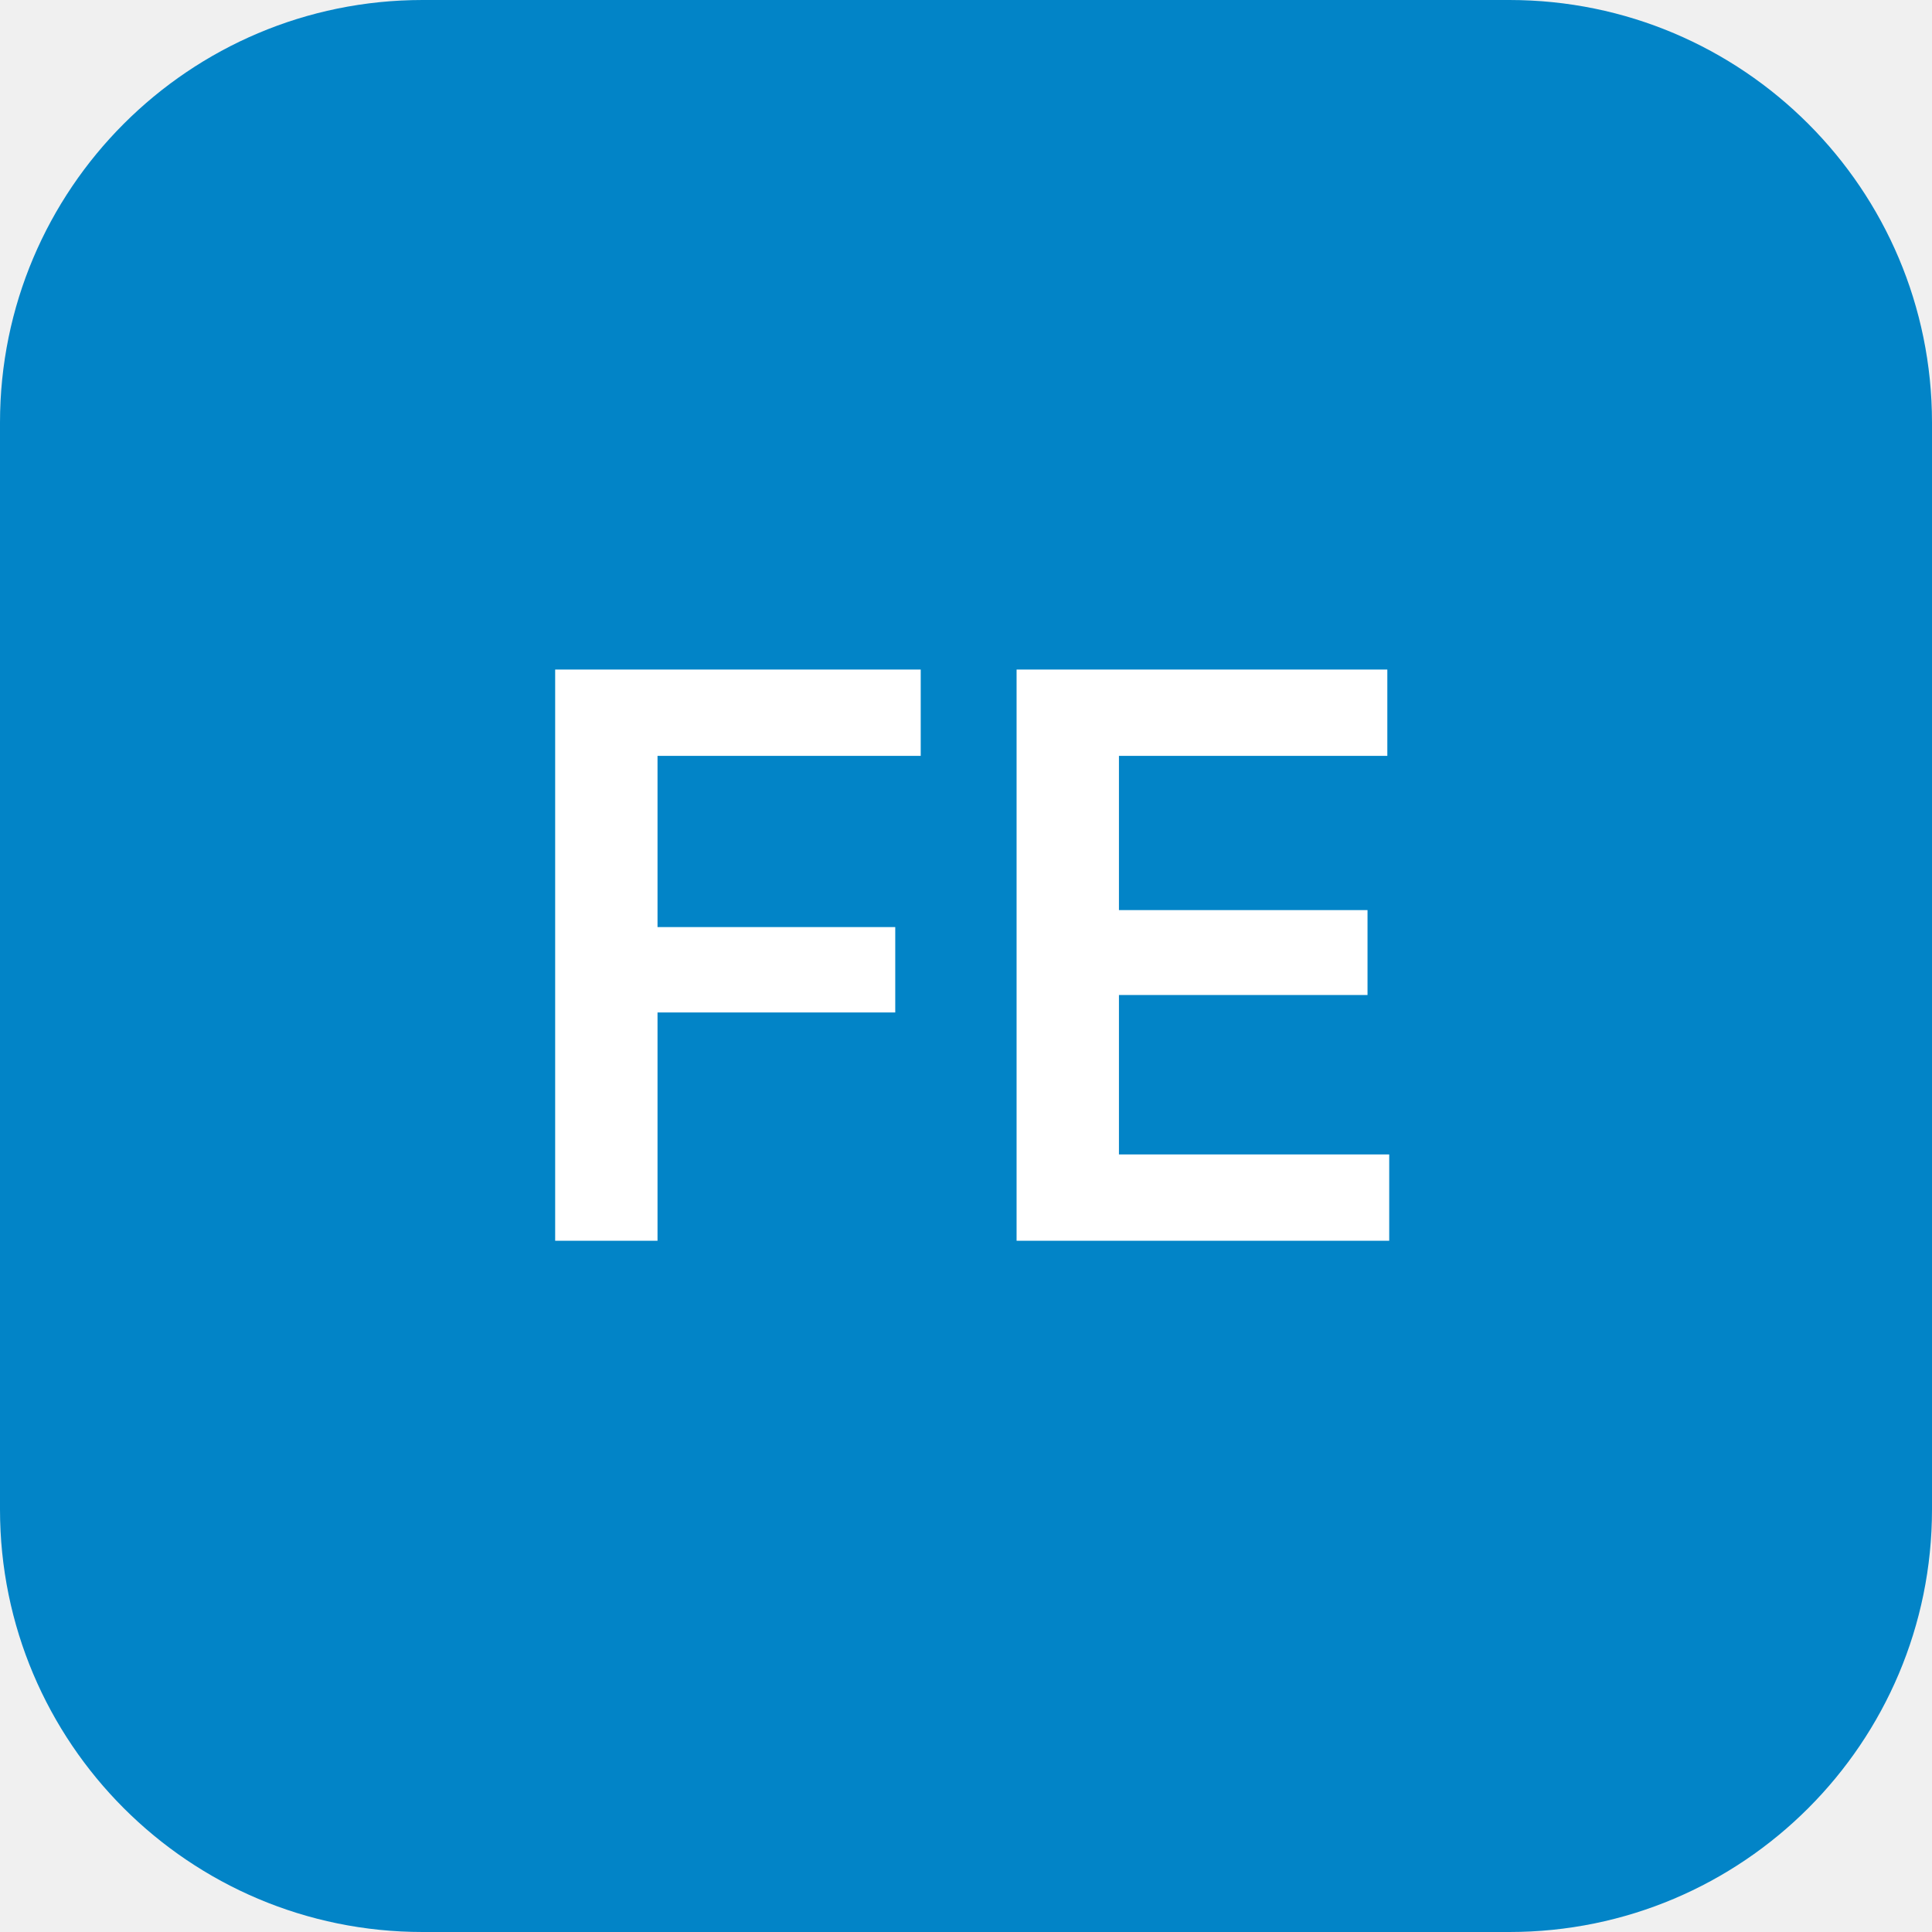
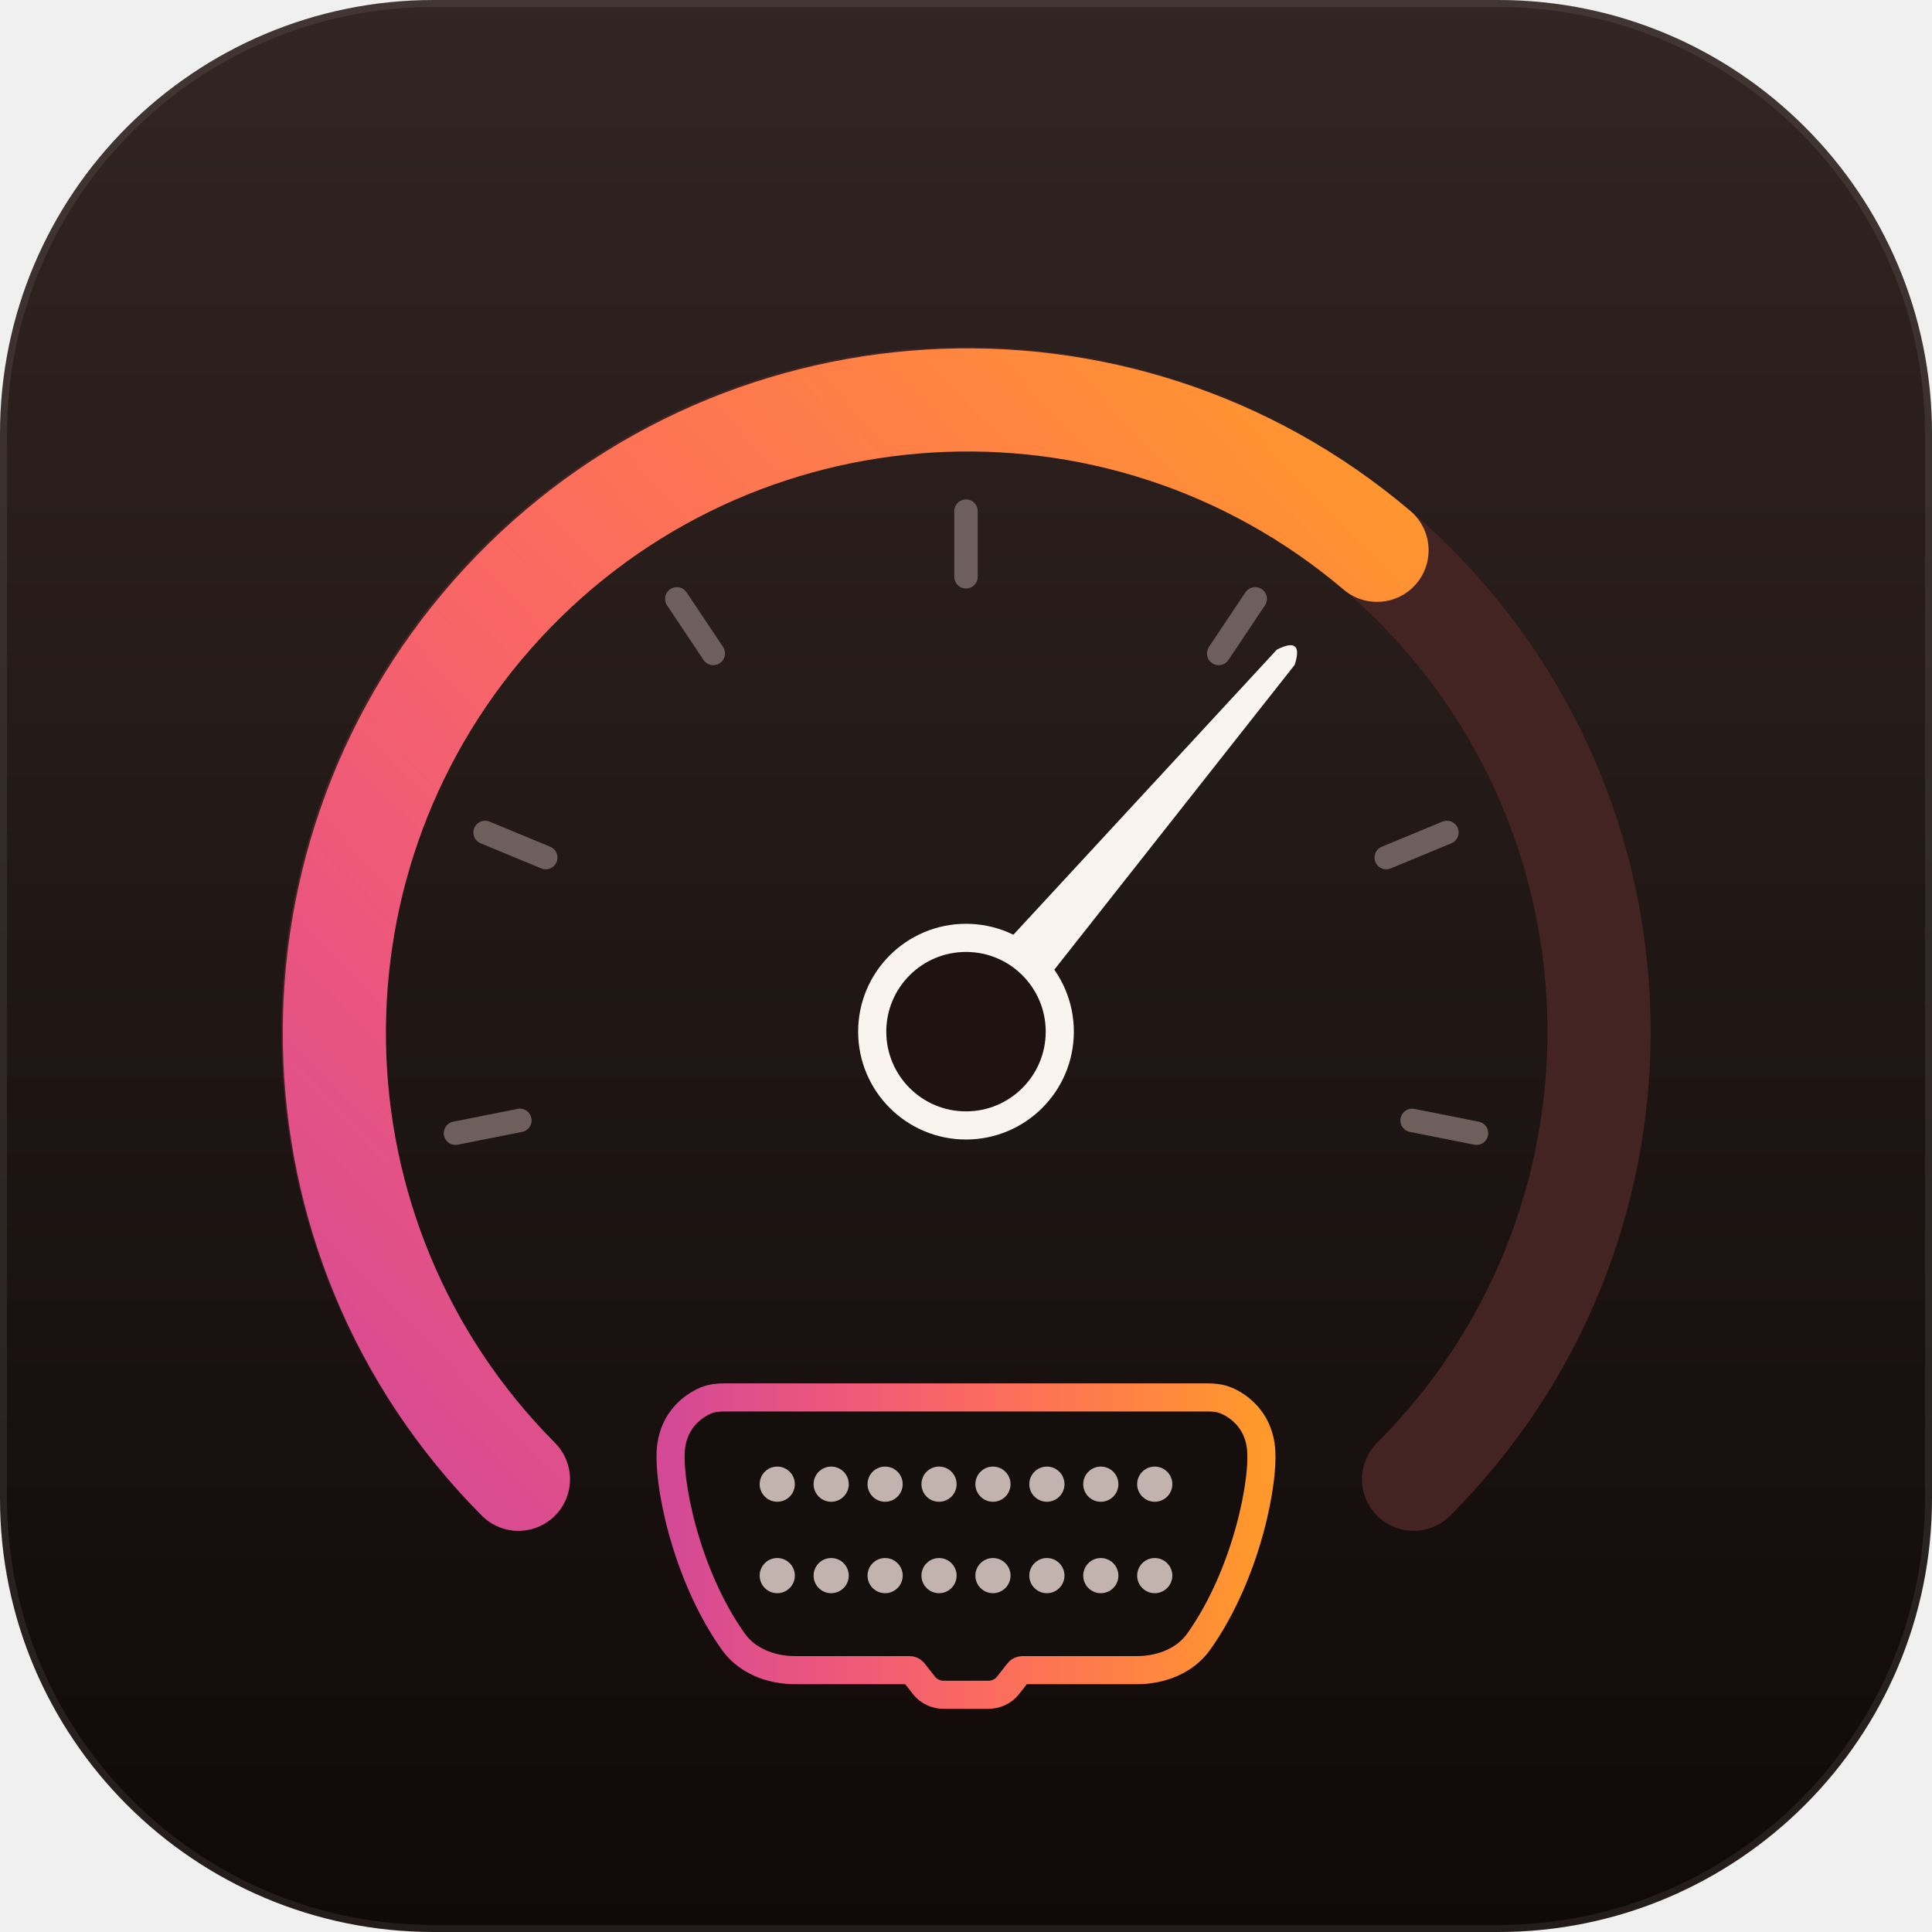
- <svg xmlns="http://www.w3.org/2000/svg" viewBox="0 0 64 64">
-   <rect width="64" height="64" rx="14" fill="#0284c7" />
-   <text x="32" y="32" dy="0.35em" text-anchor="middle" font-family="ui-sans-serif, system-ui, -apple-system, sans-serif" font-size="26" font-weight="600" fill="#ffffff">FE</text>
+ <svg xmlns="http://www.w3.org/2000/svg" viewBox="100 100 824 824">
+   <defs>
+     <linearGradient id="face" x1="0" y1="0" x2="0" y2="1">
+       <stop offset="0" stop-color="#322523" />
+       <stop offset="0.5" stop-color="#201715" />
+       <stop offset="1" stop-color="#100908" />
+     </linearGradient>
+     <linearGradient id="value" x1="0" y1="1" x2="1" y2="0">
+       <stop offset="0" stop-color="#d44996" />
+       <stop offset="0.25" stop-color="#eb567e" />
+       <stop offset="0.5" stop-color="#fa6863" />
+       <stop offset="0.75" stop-color="#ff7f47" />
+       <stop offset="1" stop-color="#ff992b" />
+     </linearGradient>
+     <linearGradient id="rim" x1="0" y1="0" x2="1" y2="0">
+       <stop offset="0" stop-color="#d44996" />
+       <stop offset="0.25" stop-color="#eb567e" />
+       <stop offset="0.5" stop-color="#fa6863" />
+       <stop offset="0.75" stop-color="#ff7f47" />
+       <stop offset="1" stop-color="#ff992b" />
+     </linearGradient>
+   </defs>
+   <rect x="100" y="100" width="824" height="824" rx="185" fill="url(#face)" />
+   <rect x="101.5" y="101.5" width="821" height="821" rx="183.5" fill="none" stroke="#fff" stroke-opacity="0.08" stroke-width="3" />
+   <g fill="none" stroke-width="44" stroke-linecap="round">
+     <path d="M321.1 730.9A270 270 0 1 1 702.9 730.9" stroke="#442323" />
+     <path d="M321.1 730.9A270 270 0 0 1 687.3 334.7" stroke="url(#value)" />
+   </g>
+   <g stroke="#6e5f5d" stroke-width="10" stroke-linecap="round">
+     <path d="M512 318v28" transform="rotate(-101.25 512 540)" />
+     <path d="M512 318v28" transform="rotate(-67.5 512 540)" />
+     <path d="M512 318v28" transform="rotate(-33.75 512 540)" />
+     <path d="M512 318v28" transform="rotate(0 512 540)" />
+     <path d="M512 318v28" transform="rotate(33.75 512 540)" />
+     <path d="M512 318v28" transform="rotate(67.5 512 540)" />
+     <path d="M512 318v28" transform="rotate(101.25 512 540)" />
+   </g>
+   <path d="M498 560 507 330Q512 318 517 330L526 560Z" fill="#faf4ef" transform="rotate(40.5 512 540)" />
+   <circle cx="512" cy="540" r="40" fill="#1e1311" stroke="#faf4ef" stroke-width="12" />
+   <path d="M806.508 330C813.381 330 822.285 330.398 830.699 334.083C847.024 341.233 867.849 357.982 872.167 388.862C875.03 409.333 870.521 448.654 858.484 492.319C846.353 536.325 826.152 586.308 796.402 628.118C779.65 651.662 750.299 662.812 721.277 662.812H581.549C579.563 662.812 577.7 663.674 576.495 665.209L563.619 681.616C558.052 688.71 549.079 692.918 539.521 692.918H485.479C475.921 692.918 466.948 688.71 461.381 681.616L448.505 665.209C447.3 663.674 445.437 662.812 443.451 662.812H303.723C274.701 662.812 245.35 651.662 228.598 628.118C198.848 586.309 178.647 536.325 166.516 492.319C154.479 448.654 149.97 409.333 152.833 388.862C157.151 357.982 177.976 341.233 194.302 334.083C202.716 330.398 211.619 330 218.492 330Z" fill="#140e0c" stroke="url(#rim)" stroke-width="34.3" stroke-linejoin="round" transform="translate(512 696) scale(0.3495) translate(-512.5 -330)" />
+   <g fill="#c3b3ae">
+     <circle cx="431.5" cy="733" r="7.5" />
+     <circle cx="454.5" cy="733" r="7.5" />
+     <circle cx="477.5" cy="733" r="7.5" />
+     <circle cx="500.5" cy="733" r="7.5" />
+     <circle cx="523.5" cy="733" r="7.5" />
+     <circle cx="546.5" cy="733" r="7.5" />
+     <circle cx="569.5" cy="733" r="7.5" />
+     <circle cx="592.5" cy="733" r="7.5" />
+     <circle cx="431.5" cy="772" r="7.5" />
+     <circle cx="454.5" cy="772" r="7.5" />
+     <circle cx="477.5" cy="772" r="7.5" />
+     <circle cx="500.5" cy="772" r="7.5" />
+     <circle cx="523.5" cy="772" r="7.5" />
+     <circle cx="546.5" cy="772" r="7.5" />
+     <circle cx="569.5" cy="772" r="7.5" />
+     <circle cx="592.5" cy="772" r="7.5" />
+   </g>
</svg>
